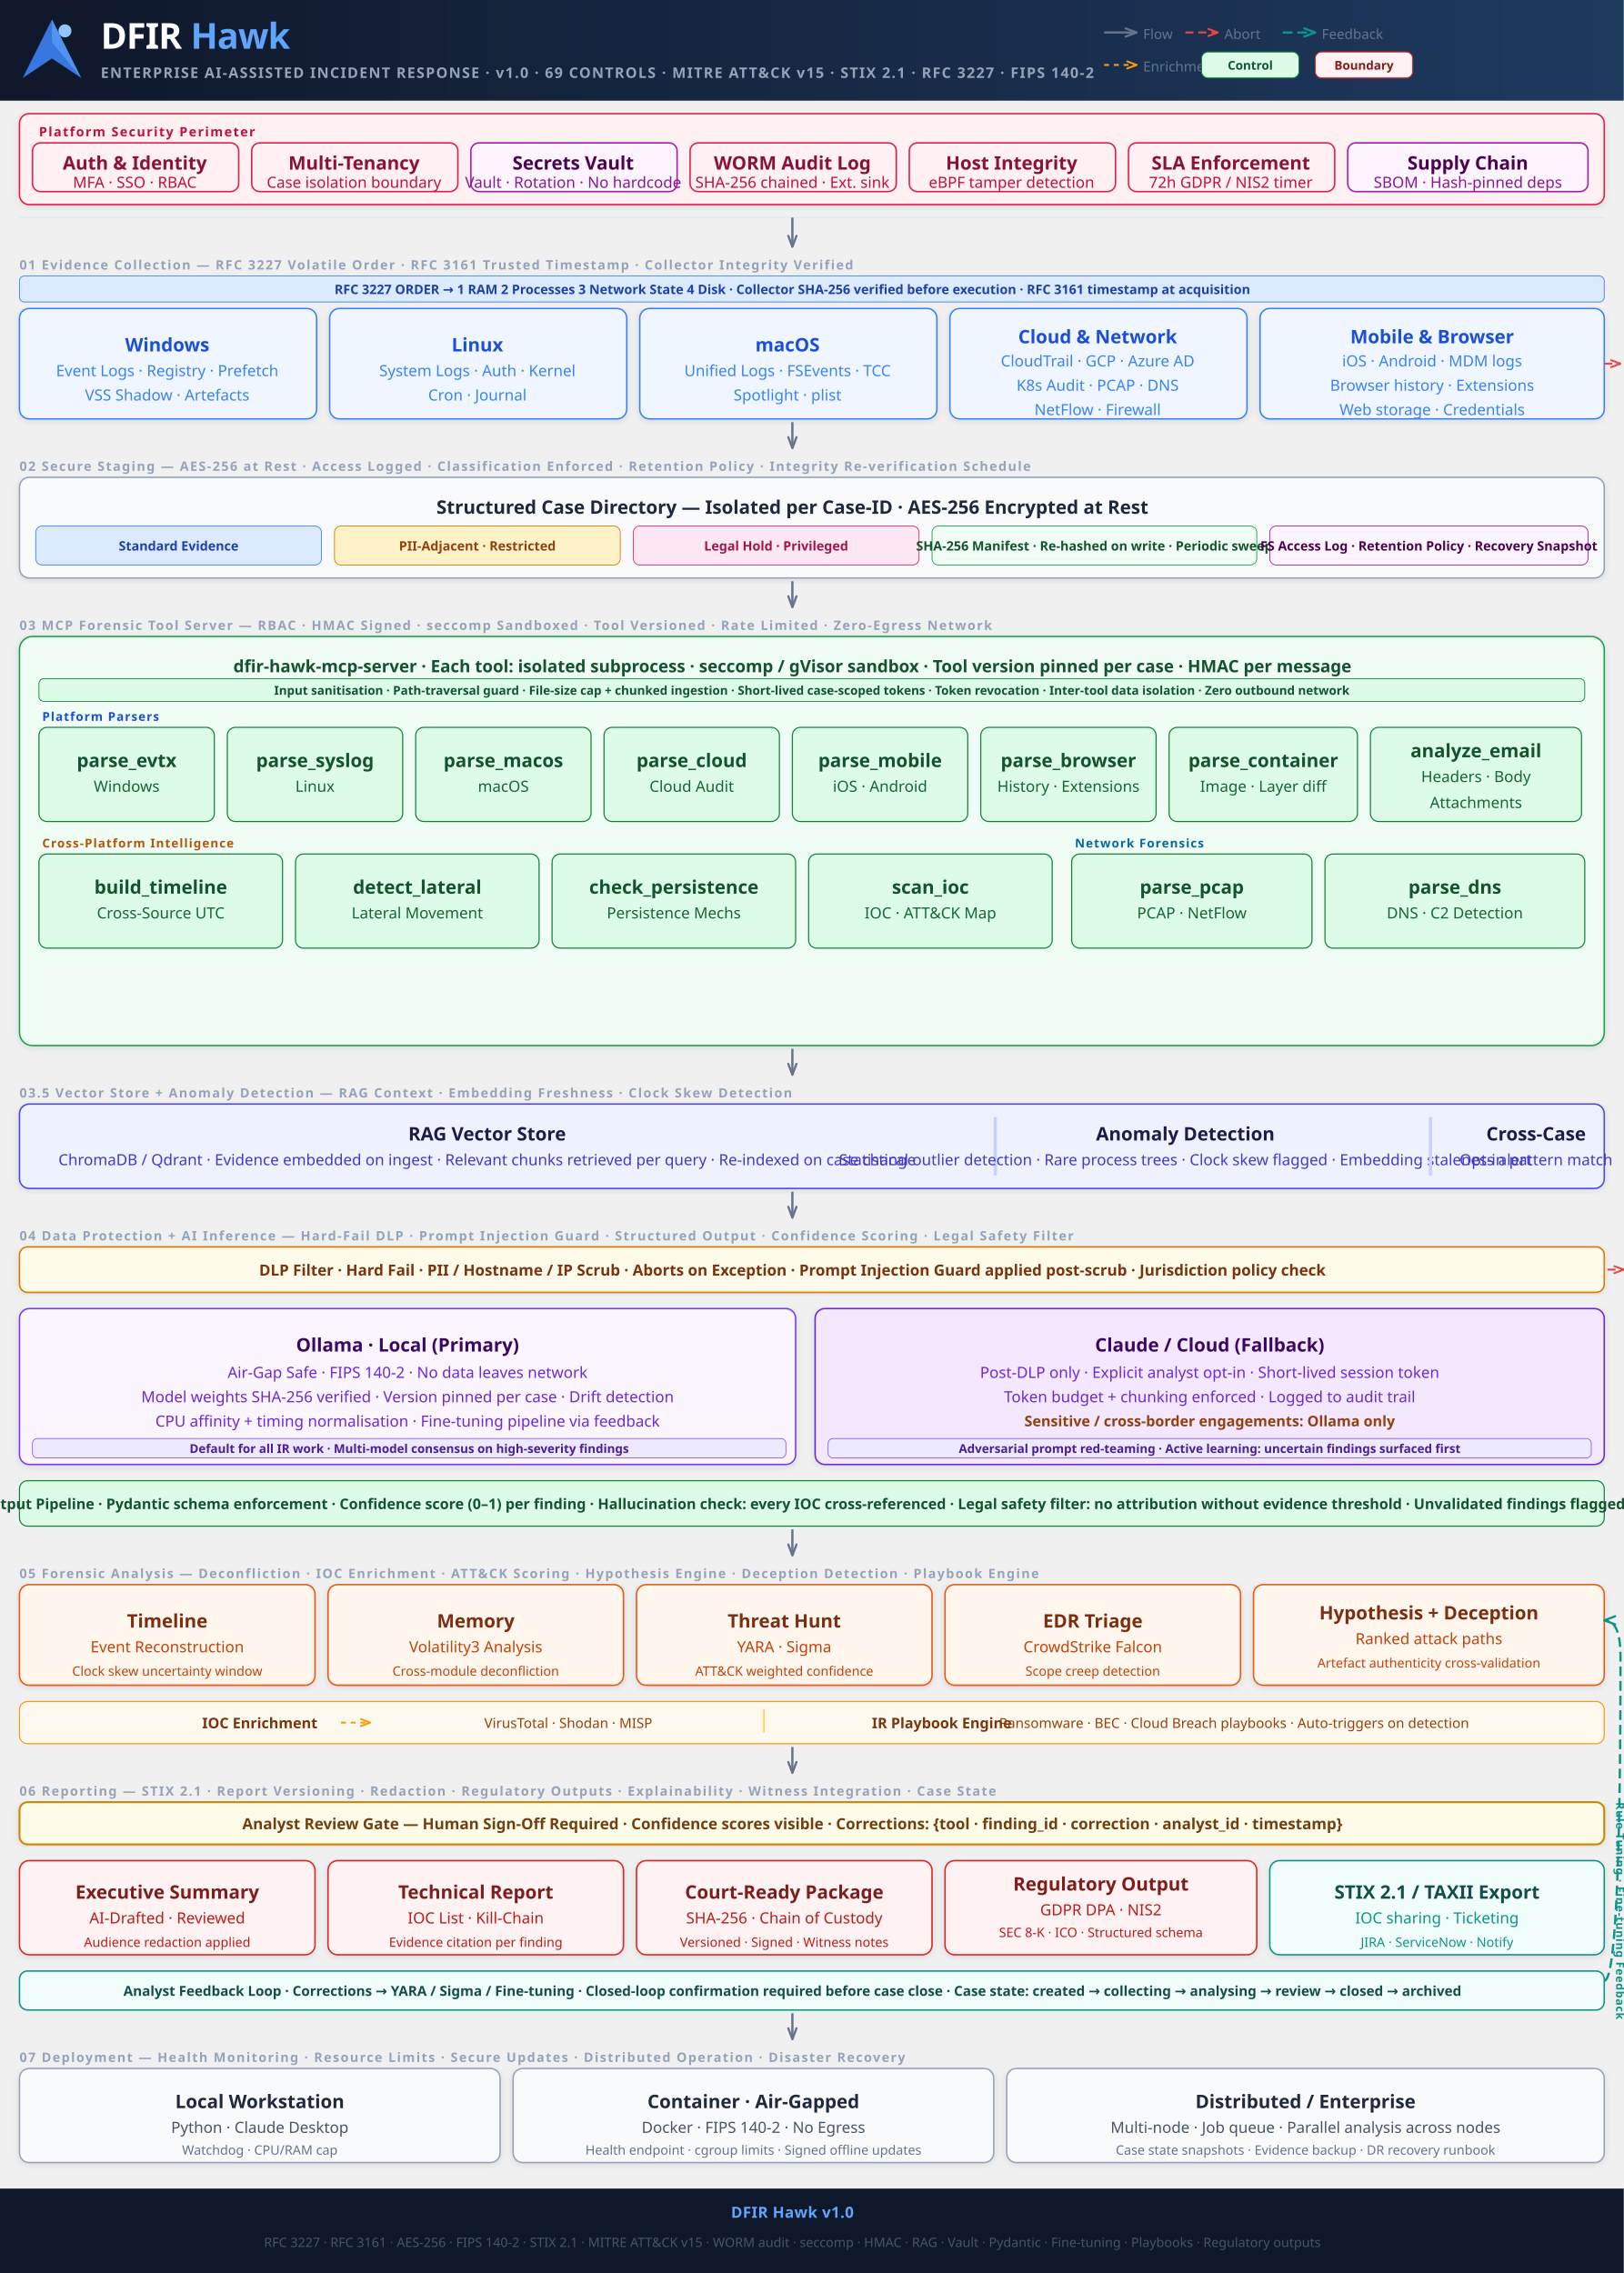
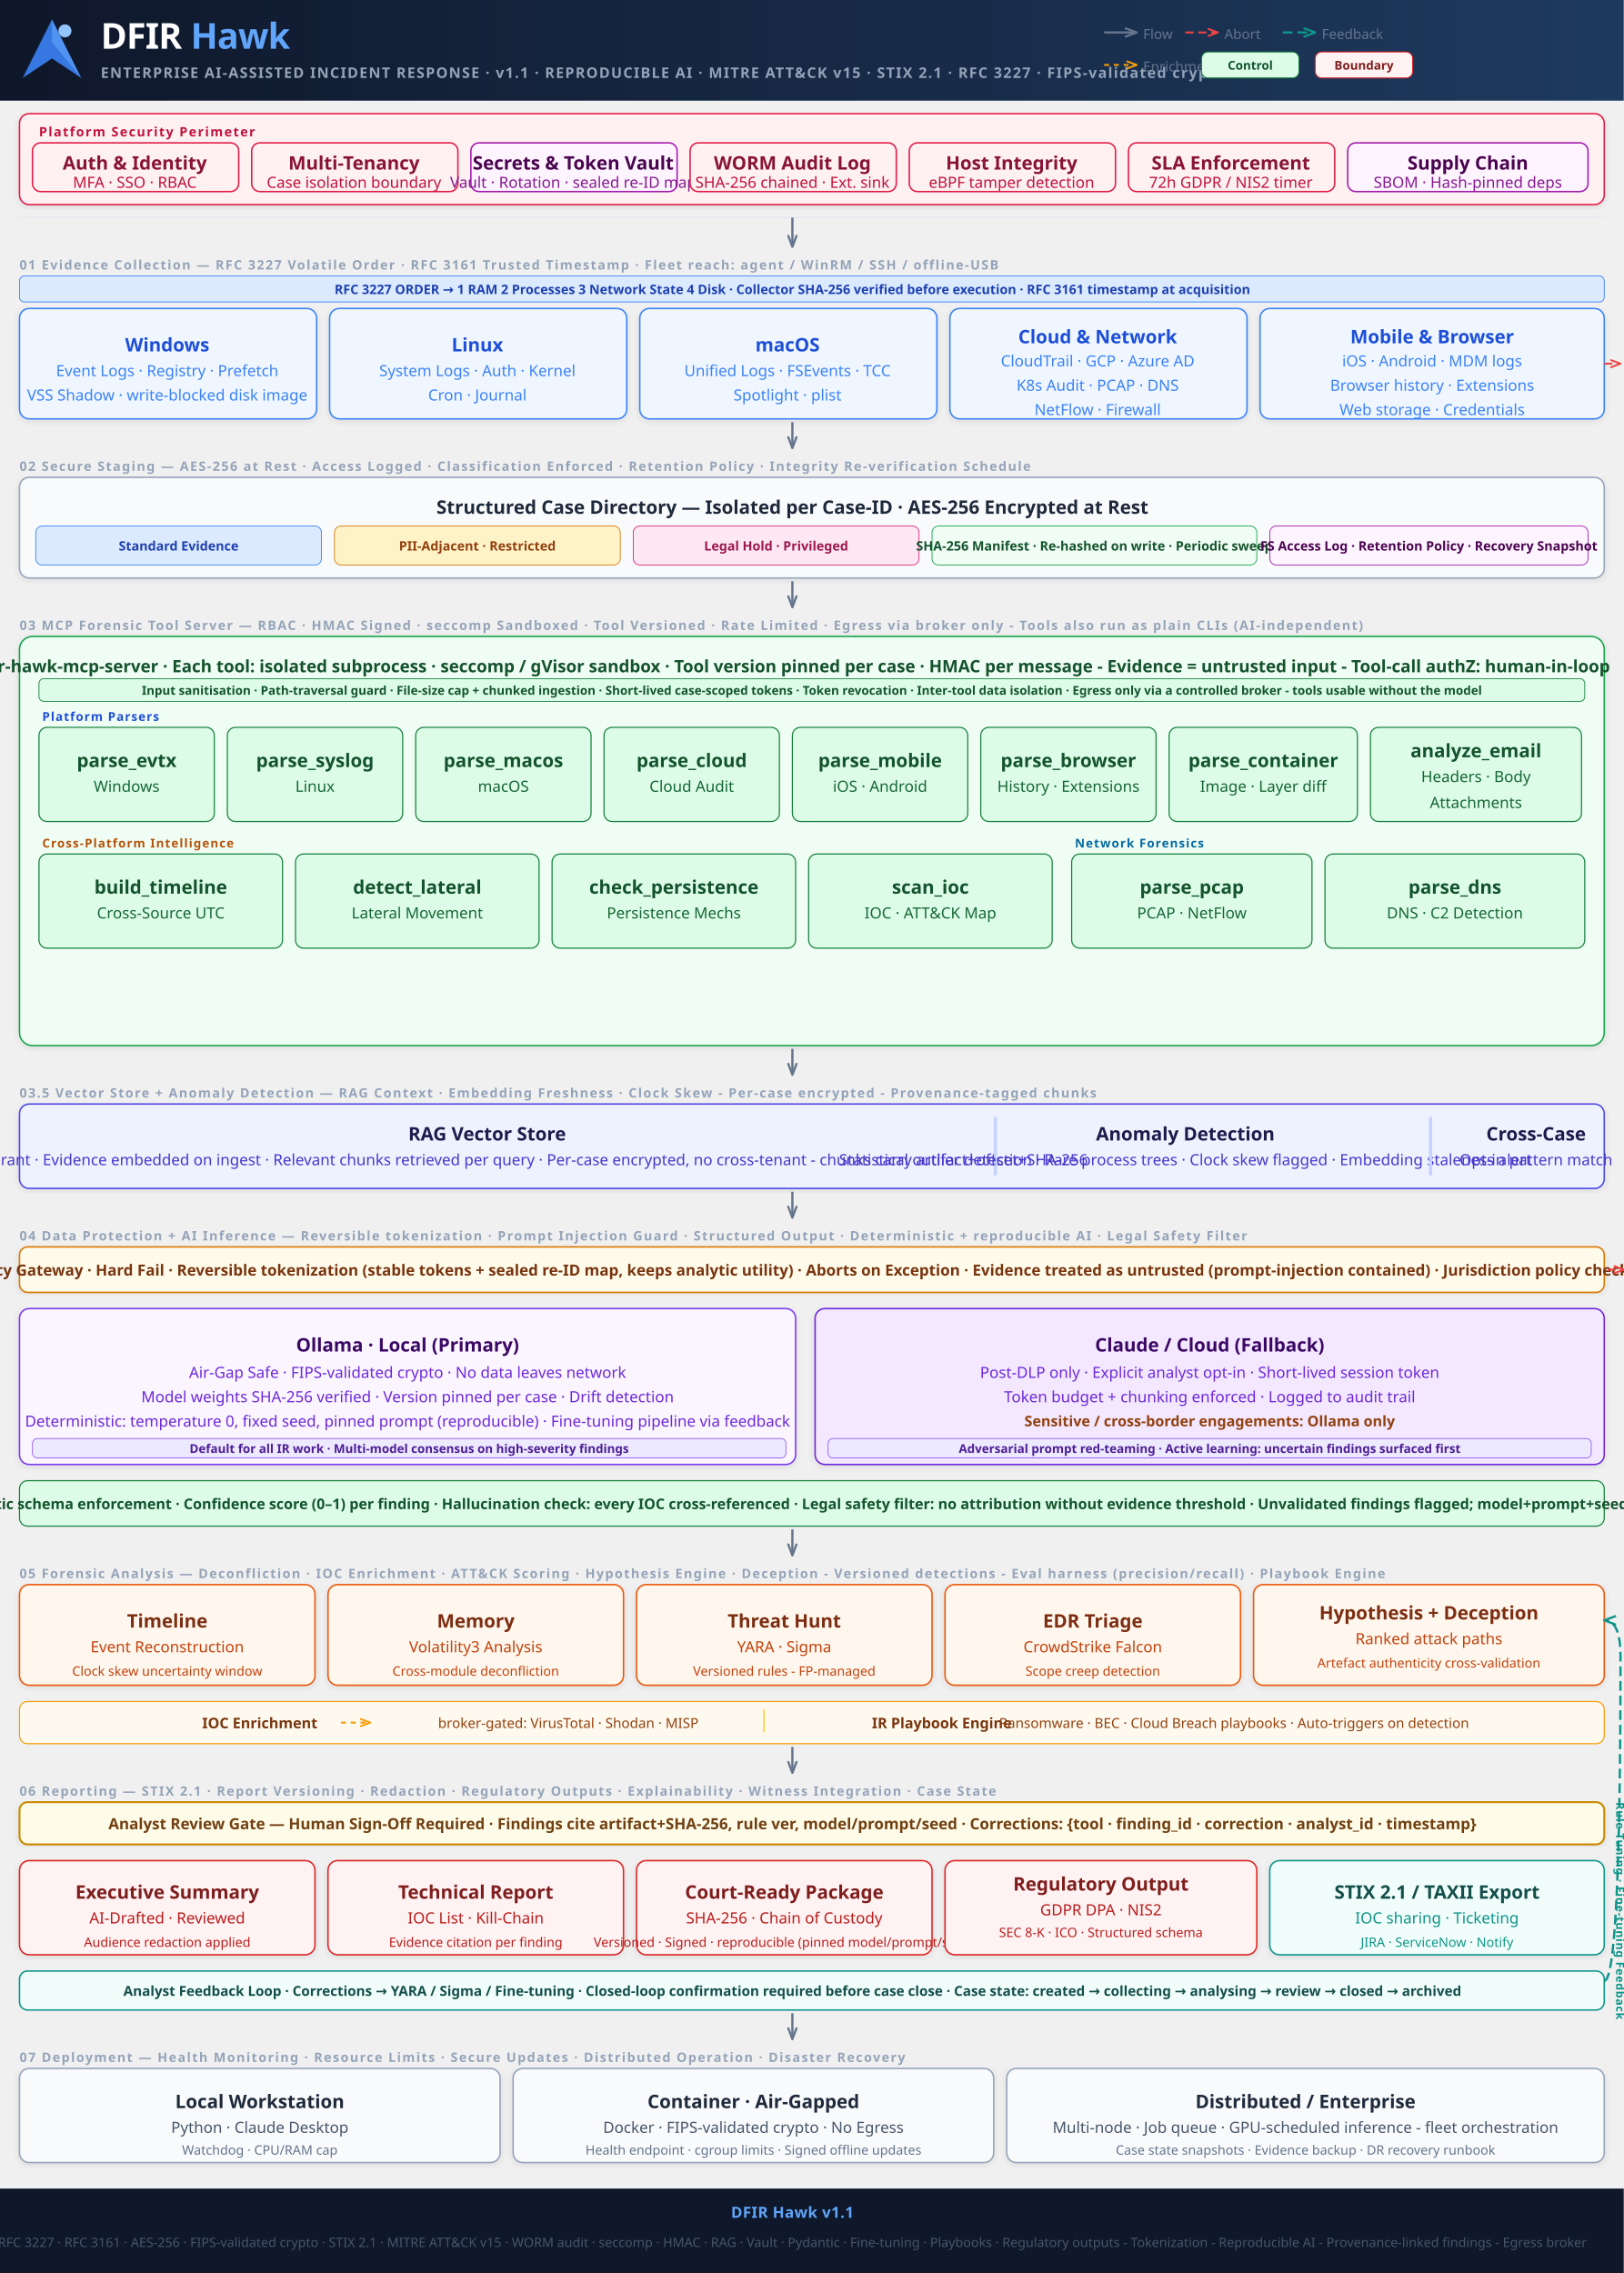
<svg xmlns="http://www.w3.org/2000/svg" width="100%" viewBox="0 0 1000 1400" role="img">
  <defs>
    <marker id="a" viewBox="0 0 10 10" refX="9" refY="5" markerWidth="6" markerHeight="6" orient="auto-start-reverse">
      <path d="M1 2L9 5L1 8" fill="none" stroke="#64748b" stroke-width="1.6" stroke-linecap="round" stroke-linejoin="round" />
    </marker>
    <marker id="ae" viewBox="0 0 10 10" refX="9" refY="5" markerWidth="6" markerHeight="6" orient="auto-start-reverse">
      <path d="M1 2L9 5L1 8" fill="none" stroke="#ef4444" stroke-width="1.6" stroke-linecap="round" stroke-linejoin="round" />
    </marker>
    <marker id="at" viewBox="0 0 10 10" refX="9" refY="5" markerWidth="6" markerHeight="6" orient="auto-start-reverse">
      <path d="M1 2L9 5L1 8" fill="none" stroke="#0d9488" stroke-width="1.6" stroke-linecap="round" stroke-linejoin="round" />
    </marker>
    <marker id="ao" viewBox="0 0 10 10" refX="9" refY="5" markerWidth="6" markerHeight="6" orient="auto-start-reverse">
      <path d="M1 2L9 5L1 8" fill="none" stroke="#f59e0b" stroke-width="1.6" stroke-linecap="round" stroke-linejoin="round" />
    </marker>
    <linearGradient id="hdr" x1="0" y1="0" x2="1" y2="0">
      <stop offset="0%" stop-color="#0f172a" />
      <stop offset="100%" stop-color="#1e3a5f" />
    </linearGradient>
    <filter id="shadow" x="-2%" y="-2%" width="104%" height="108%">
      <feDropShadow dx="0" dy="1" stdDeviation="2" flood-color="#00000018" />
    </filter>
    <style>
    svg { font-family: "Segoe UI", system-ui, sans-serif; }

    /* typography */
    .t-title  { font-size:22px; font-weight:800; fill:#ffffff; letter-spacing:-0.02em; }
    .t-sub    { font-size:9px;  font-weight:600; fill:#94a3b8; letter-spacing:0.08em; }
    .t-layer  { font-size:8px;  font-weight:700; fill:#94a3b8; letter-spacing:0.1em; text-transform:uppercase; }
    .t-boxh   { font-size:11.5px; font-weight:700; }
    .t-boxs   { font-size:9.5px; }
    .t-grp    { font-size:7.5px; font-weight:700; letter-spacing:0.08em; text-transform:uppercase; }
    .t-badge  { font-size:8px; font-weight:700; }
    .t-legd   { font-size:8.5px; fill:#64748b; }

    /* lines */
    .l-div  { stroke:#e2e8f0; stroke-width:0.7; }
    .l-flow { stroke:#64748b; stroke-width:1.4; fill:none; }
    .l-err  { stroke:#ef4444; stroke-width:1.2; fill:none; stroke-dasharray:5 3; }
    .l-feed { stroke:#0d9488; stroke-width:1.4; fill:none; stroke-dasharray:6 3; }
    .l-enrch{ stroke:#f59e0b; stroke-width:1.2; fill:none; stroke-dasharray:3 3; }

    /* layer bands */
    .band   { fill:#f8fafc; stroke:#e2e8f0; stroke-width:0.8; }

    /* box palettes */
    .b-blue  { fill:#eff6ff; stroke:#3b82f6; stroke-width:0.9; }   .h-blue  { fill:#1d4ed8; } .s-blue  { fill:#3b82f6; }
    .b-slate { fill:#f8fafc; stroke:#94a3b8; stroke-width:0.9; }   .h-slate { fill:#1e293b; } .s-slate { fill:#475569; }
    .b-green { fill:#f0fdf4; stroke:#16a34a; stroke-width:0.9; }   .h-green { fill:#14532d; } .s-green { fill:#166534; }
    .b-tool  { fill:#dcfce7; stroke:#15803d; stroke-width:0.7; }
    .b-indigo{ fill:#eef2ff; stroke:#4f46e5; stroke-width:0.9; }   .h-indigo{ fill:#1e1b4b; } .s-indigo{ fill:#4338ca; }
    .b-amber { fill:#fffbeb; stroke:#d97706; stroke-width:0.9; }   .h-amber { fill:#78350f; } .s-amber { fill:#92400e; }
    .b-violet{ fill:#faf5ff; stroke:#7c3aed; stroke-width:0.9; }   .h-violet{ fill:#3b0764; } .s-violet{ fill:#6d28d9; }
    .b-violet2{fill:#f3e8ff; stroke:#6d28d9; stroke-width:0.9; }
    .b-orange{ fill:#fff7ed; stroke:#ea580c; stroke-width:0.9; }   .h-orange{ fill:#7c2d12; } .s-orange{ fill:#c2410c; }
    .b-red   { fill:#fef2f2; stroke:#dc2626; stroke-width:0.9; }   .h-red   { fill:#7f1d1d; } .s-red   { fill:#b91c1c; }
    .b-teal  { fill:#f0fdfa; stroke:#0d9488; stroke-width:0.9; }   .h-teal  { fill:#134e4a; } .s-teal  { fill:#0d9488; }
    .b-rose  { fill:#fff1f2; stroke:#e11d48; stroke-width:0.9; }   .h-rose  { fill:#881337; } .s-rose  { fill:#be123c; }
    .b-purple{ fill:#fdf4ff; stroke:#a21caf; stroke-width:0.9; }   .h-purple{ fill:#4a044e; } .s-purple{ fill:#86198f; }
    .b-gate  { fill:#fefce8; stroke:#ca8a04; stroke-width:1.2; }   .h-gate  { fill:#713f12; font-weight:700; }
    .b-dark  { fill:#0f172a; stroke:#334155; stroke-width:0.9; }
  </style>
  </defs>
  <rect x="0" y="0" width="1000" height="62" fill="url(#hdr)" />
  <polygon points="32,12 50,48 32,36 14,48" fill="#3b82f6" opacity="0.9" />
  <polygon points="32,12 50,48 32,26" fill="#60a5fa" opacity="0.6" />
  <circle cx="40" cy="19" r="4" fill="#93c5fd" />
  <text x="62" y="30" class="t-title">DFIR <tspan fill="#60a5fa">Hawk</tspan>
  </text>
-   <text x="62" y="48" class="t-sub">ENTERPRISE AI-ASSISTED INCIDENT RESPONSE  ·  v1.0  ·  69 CONTROLS  ·  MITRE ATT&amp;CK v15  ·  STIX 2.1  ·  RFC 3227  ·  FIPS 140-2</text>
+   <text x="62" y="48" class="t-sub">ENTERPRISE AI-ASSISTED INCIDENT RESPONSE  ·  v1.1  ·  REPRODUCIBLE AI  ·  MITRE ATT&amp;CK v15  ·  STIX 2.1  ·  RFC 3227  ·  FIPS-validated crypto</text>
  <line x1="680" y1="20" x2="700" y2="20" stroke="#64748b" stroke-width="1.4" marker-end="url(#a)" />
  <text x="704" y="24" class="t-legd" fill="#94a3b8">Flow</text>
  <line x1="730" y1="20" x2="750" y2="20" stroke="#ef4444" stroke-width="1.2" stroke-dasharray="5 3" marker-end="url(#ae)" />
  <text x="754" y="24" class="t-legd" fill="#94a3b8">Abort</text>
  <line x1="790" y1="20" x2="810" y2="20" stroke="#0d9488" stroke-width="1.4" stroke-dasharray="6 3" marker-end="url(#at)" />
  <text x="814" y="24" class="t-legd" fill="#94a3b8">Feedback</text>
  <line x1="680" y1="40" x2="700" y2="40" stroke="#f59e0b" stroke-width="1.2" stroke-dasharray="3 3" marker-end="url(#ao)" />
  <text x="704" y="44" class="t-legd" fill="#94a3b8">Enrichment</text>
  <rect x="740" y="32" width="60" height="16" rx="4" fill="#dcfce7" stroke="#15803d" stroke-width="0.6" />
  <text x="770" y="40" text-anchor="middle" dominant-baseline="central" style="font-size:7.5px;font-weight:700;fill:#14532d;">Control</text>
  <rect x="810" y="32" width="60" height="16" rx="4" fill="#fef2f2" stroke="#dc2626" stroke-width="0.6" />
  <text x="840" y="40" text-anchor="middle" dominant-baseline="central" style="font-size:7.5px;font-weight:700;fill:#7f1d1d;">Boundary</text>
  <rect x="12" y="70" width="976" height="56" rx="6" class="b-rose" filter="url(#shadow)" />
  <text x="24" y="84" class="t-layer" style="fill:#be123c;">Platform Security Perimeter</text>
  <rect x="20" y="88" width="127" height="30" rx="5" class="b-rose" />
  <text x="83" y="100" text-anchor="middle" dominant-baseline="central" class="t-boxh h-rose">Auth &amp; Identity</text>
  <text x="83" y="112" text-anchor="middle" dominant-baseline="central" class="t-boxs s-rose">MFA · SSO · RBAC</text>
  <rect x="155" y="88" width="127" height="30" rx="5" class="b-rose" />
  <text x="218" y="100" text-anchor="middle" dominant-baseline="central" class="t-boxh h-rose">Multi-Tenancy</text>
  <text x="218" y="112" text-anchor="middle" dominant-baseline="central" class="t-boxs s-rose">Case isolation boundary</text>
  <rect x="290" y="88" width="127" height="30" rx="5" class="b-purple" />
-   <text x="353" y="100" text-anchor="middle" dominant-baseline="central" class="t-boxh h-purple">Secrets Vault</text>
-   <text x="353" y="112" text-anchor="middle" dominant-baseline="central" class="t-boxs s-purple">Vault · Rotation · No hardcode</text>
+   <text x="353" y="100" text-anchor="middle" dominant-baseline="central" class="t-boxh h-purple">Secrets &amp; Token Vault</text>
+   <text x="353" y="112" text-anchor="middle" dominant-baseline="central" class="t-boxs s-purple">Vault · Rotation · sealed re-ID map</text>
  <rect x="425" y="88" width="127" height="30" rx="5" class="b-rose" />
  <text x="488" y="100" text-anchor="middle" dominant-baseline="central" class="t-boxh h-rose">WORM Audit Log</text>
  <text x="488" y="112" text-anchor="middle" dominant-baseline="central" class="t-boxs s-rose">SHA-256 chained · Ext. sink</text>
  <rect x="560" y="88" width="127" height="30" rx="5" class="b-rose" />
  <text x="623" y="100" text-anchor="middle" dominant-baseline="central" class="t-boxh h-rose">Host Integrity</text>
  <text x="623" y="112" text-anchor="middle" dominant-baseline="central" class="t-boxs s-rose">eBPF tamper detection</text>
  <rect x="695" y="88" width="127" height="30" rx="5" class="b-rose" />
  <text x="758" y="100" text-anchor="middle" dominant-baseline="central" class="t-boxh h-rose">SLA Enforcement</text>
  <text x="758" y="112" text-anchor="middle" dominant-baseline="central" class="t-boxs s-rose">72h GDPR / NIS2 timer</text>
  <rect x="830" y="88" width="148" height="30" rx="5" class="b-purple" />
  <text x="904" y="100" text-anchor="middle" dominant-baseline="central" class="t-boxh h-purple">Supply Chain</text>
  <text x="904" y="112" text-anchor="middle" dominant-baseline="central" class="t-boxs s-purple">SBOM · Hash-pinned deps</text>
  <line x1="12" y1="134" x2="988" y2="134" class="l-div" />
  <line x1="488" y1="134" x2="488" y2="152" class="l-flow" marker-end="url(#a)" />
-   <text x="12" y="166" class="t-layer">01  Evidence Collection  —  RFC 3227 Volatile Order  ·  RFC 3161 Trusted Timestamp  ·  Collector Integrity Verified</text>
+   <text x="12" y="166" class="t-layer">01  Evidence Collection  —  RFC 3227 Volatile Order  ·  RFC 3161 Trusted Timestamp  ·  Fleet reach: agent / WinRM / SSH / offline-USB</text>
  <rect x="12" y="170" width="976" height="16" rx="3" fill="#dbeafe" stroke="#3b82f6" stroke-width="0.5" />
  <text x="488" y="178" text-anchor="middle" dominant-baseline="central" style="font-size:8px;font-weight:700;fill:#1e40af;">RFC 3227 ORDER →  1 RAM  2  Processes  3  Network State  4  Disk  ·  Collector SHA-256 verified before execution  ·  RFC 3161 timestamp at acquisition</text>
  <rect x="12" y="190" width="183" height="68" rx="6" class="b-blue" filter="url(#shadow)" />
  <text x="103" y="212" text-anchor="middle" dominant-baseline="central" class="t-boxh h-blue">Windows</text>
  <text x="103" y="228" text-anchor="middle" dominant-baseline="central" class="t-boxs s-blue">Event Logs · Registry · Prefetch</text>
-   <text x="103" y="243" text-anchor="middle" dominant-baseline="central" class="t-boxs s-blue">VSS Shadow · Artefacts</text>
+   <text x="103" y="243" text-anchor="middle" dominant-baseline="central" class="t-boxs s-blue">VSS Shadow · write-blocked disk image</text>
  <rect x="203" y="190" width="183" height="68" rx="6" class="b-blue" filter="url(#shadow)" />
  <text x="294" y="212" text-anchor="middle" dominant-baseline="central" class="t-boxh h-blue">Linux</text>
  <text x="294" y="228" text-anchor="middle" dominant-baseline="central" class="t-boxs s-blue">System Logs · Auth · Kernel</text>
  <text x="294" y="243" text-anchor="middle" dominant-baseline="central" class="t-boxs s-blue">Cron · Journal</text>
  <rect x="394" y="190" width="183" height="68" rx="6" class="b-blue" filter="url(#shadow)" />
  <text x="485" y="212" text-anchor="middle" dominant-baseline="central" class="t-boxh h-blue">macOS</text>
  <text x="485" y="228" text-anchor="middle" dominant-baseline="central" class="t-boxs s-blue">Unified Logs · FSEvents · TCC</text>
  <text x="485" y="243" text-anchor="middle" dominant-baseline="central" class="t-boxs s-blue">Spotlight · plist</text>
  <rect x="585" y="190" width="183" height="68" rx="6" class="b-blue" filter="url(#shadow)" />
  <text x="676" y="207" text-anchor="middle" dominant-baseline="central" class="t-boxh h-blue">Cloud &amp; Network</text>
  <text x="676" y="222" text-anchor="middle" dominant-baseline="central" class="t-boxs s-blue">CloudTrail · GCP · Azure AD</text>
  <text x="676" y="237" text-anchor="middle" dominant-baseline="central" class="t-boxs s-blue">K8s Audit · PCAP · DNS</text>
  <text x="676" y="252" text-anchor="middle" dominant-baseline="central" class="t-boxs s-blue">NetFlow · Firewall</text>
  <rect x="776" y="190" width="212" height="68" rx="6" class="b-blue" filter="url(#shadow)" />
  <text x="882" y="207" text-anchor="middle" dominant-baseline="central" class="t-boxh h-blue">Mobile &amp; Browser</text>
  <text x="882" y="222" text-anchor="middle" dominant-baseline="central" class="t-boxs s-blue">iOS · Android · MDM logs</text>
  <text x="882" y="237" text-anchor="middle" dominant-baseline="central" class="t-boxs s-blue">Browser history · Extensions</text>
  <text x="882" y="252" text-anchor="middle" dominant-baseline="central" class="t-boxs s-blue">Web storage · Credentials</text>
  <line x1="988" y1="224" x2="998" y2="224" class="l-err" marker-end="url(#ae)" />
  <line x1="488" y1="260" x2="488" y2="276" class="l-flow" marker-end="url(#a)" />
  <text x="12" y="290" class="t-layer">02  Secure Staging  —  AES-256 at Rest  ·  Access Logged  ·  Classification Enforced  ·  Retention Policy  ·  Integrity Re-verification Schedule</text>
  <rect x="12" y="294" width="976" height="62" rx="6" class="b-slate" filter="url(#shadow)" />
  <text x="488" y="312" text-anchor="middle" dominant-baseline="central" class="t-boxh h-slate">Structured Case Directory  —  Isolated per Case-ID  ·  AES-256 Encrypted at Rest</text>
  <rect x="22" y="324" width="176" height="24" rx="4" fill="#dbeafe" stroke="#3b82f6" stroke-width="0.5" />
  <text x="110" y="336" text-anchor="middle" dominant-baseline="central" style="font-size:8px;font-weight:600;fill:#1e40af;">Standard Evidence</text>
  <rect x="206" y="324" width="176" height="24" rx="4" fill="#fef3c7" stroke="#d97706" stroke-width="0.5" />
  <text x="294" y="336" text-anchor="middle" dominant-baseline="central" style="font-size:8px;font-weight:600;fill:#92400e;">PII-Adjacent · Restricted</text>
  <rect x="390" y="324" width="176" height="24" rx="4" fill="#fce7f3" stroke="#db2777" stroke-width="0.5" />
  <text x="478" y="336" text-anchor="middle" dominant-baseline="central" style="font-size:8px;font-weight:600;fill:#9d174d;">Legal Hold · Privileged</text>
  <rect x="574" y="324" width="200" height="24" rx="4" fill="#f0fdf4" stroke="#16a34a" stroke-width="0.5" />
  <text x="674" y="336" text-anchor="middle" dominant-baseline="central" style="font-size:8px;font-weight:600;fill:#14532d;">SHA-256 Manifest · Re-hashed on write · Periodic sweep</text>
  <rect x="782" y="324" width="196" height="24" rx="4" fill="#fdf4ff" stroke="#a21caf" stroke-width="0.5" />
  <text x="880" y="336" text-anchor="middle" dominant-baseline="central" style="font-size:8px;font-weight:600;fill:#4a044e;">FS Access Log · Retention Policy · Recovery Snapshot</text>
  <line x1="488" y1="358" x2="488" y2="374" class="l-flow" marker-end="url(#a)" />
-   <text x="12" y="388" class="t-layer">03  MCP Forensic Tool Server  —  RBAC · HMAC Signed · seccomp Sandboxed · Tool Versioned · Rate Limited · Zero-Egress Network</text>
+   <text x="12" y="388" class="t-layer">03  MCP Forensic Tool Server  —  RBAC · HMAC Signed · seccomp Sandboxed · Tool Versioned · Rate Limited · Egress via broker only  -  Tools also run as plain CLIs (AI-independent)</text>
  <rect x="12" y="392" width="976" height="252" rx="8" class="b-green" filter="url(#shadow)" />
-   <text x="488" y="410" text-anchor="middle" dominant-baseline="central" style="font-size:10.5px;font-weight:800;fill:#14532d;">dfir-hawk-mcp-server  ·  Each tool: isolated subprocess  ·  seccomp / gVisor sandbox  ·  Tool version pinned per case  ·  HMAC per message</text>
+   <text x="488" y="410" text-anchor="middle" dominant-baseline="central" style="font-size:10.5px;font-weight:800;fill:#14532d;">dfir-hawk-mcp-server  ·  Each tool: isolated subprocess  ·  seccomp / gVisor sandbox  ·  Tool version pinned per case  ·  HMAC per message  -  Evidence = untrusted input  -  Tool-call authZ: human-in-loop</text>
  <rect x="24" y="418" width="952" height="14" rx="3" fill="#dcfce7" stroke="#15803d" stroke-width="0.5" />
-   <text x="500" y="425" text-anchor="middle" dominant-baseline="central" style="font-size:7.5px;font-weight:700;fill:#14532d;">Input sanitisation · Path-traversal guard · File-size cap + chunked ingestion · Short-lived case-scoped tokens · Token revocation · Inter-tool data isolation · Zero outbound network</text>
+   <text x="500" y="425" text-anchor="middle" dominant-baseline="central" style="font-size:7.5px;font-weight:700;fill:#14532d;">Input sanitisation · Path-traversal guard · File-size cap + chunked ingestion · Short-lived case-scoped tokens · Token revocation · Inter-tool data isolation · Egress only via a controlled broker  -  tools usable without the model</text>
  <text x="26" y="444" class="t-grp h-blue">Platform Parsers</text>
  <rect x="24" y="448" width="108" height="58" rx="5" class="b-tool" />
  <text x="78" y="468" text-anchor="middle" dominant-baseline="central" class="t-boxh h-green">parse_evtx</text>
  <text x="78" y="484" text-anchor="middle" dominant-baseline="central" class="t-boxs s-green">Windows</text>
  <rect x="140" y="448" width="108" height="58" rx="5" class="b-tool" />
  <text x="194" y="468" text-anchor="middle" dominant-baseline="central" class="t-boxh h-green">parse_syslog</text>
  <text x="194" y="484" text-anchor="middle" dominant-baseline="central" class="t-boxs s-green">Linux</text>
  <rect x="256" y="448" width="108" height="58" rx="5" class="b-tool" />
  <text x="310" y="468" text-anchor="middle" dominant-baseline="central" class="t-boxh h-green">parse_macos</text>
  <text x="310" y="484" text-anchor="middle" dominant-baseline="central" class="t-boxs s-green">macOS</text>
  <rect x="372" y="448" width="108" height="58" rx="5" class="b-tool" />
  <text x="426" y="468" text-anchor="middle" dominant-baseline="central" class="t-boxh h-green">parse_cloud</text>
  <text x="426" y="484" text-anchor="middle" dominant-baseline="central" class="t-boxs s-green">Cloud Audit</text>
  <rect x="488" y="448" width="108" height="58" rx="5" class="b-tool" />
  <text x="542" y="468" text-anchor="middle" dominant-baseline="central" class="t-boxh h-green">parse_mobile</text>
  <text x="542" y="484" text-anchor="middle" dominant-baseline="central" class="t-boxs s-green">iOS · Android</text>
  <rect x="604" y="448" width="108" height="58" rx="5" class="b-tool" />
  <text x="658" y="468" text-anchor="middle" dominant-baseline="central" class="t-boxh h-green">parse_browser</text>
  <text x="658" y="484" text-anchor="middle" dominant-baseline="central" class="t-boxs s-green">History · Extensions</text>
  <rect x="720" y="448" width="116" height="58" rx="5" class="b-tool" />
  <text x="778" y="468" text-anchor="middle" dominant-baseline="central" class="t-boxh h-green">parse_container</text>
  <text x="778" y="484" text-anchor="middle" dominant-baseline="central" class="t-boxs s-green">Image · Layer diff</text>
  <rect x="844" y="448" width="130" height="58" rx="5" class="b-tool" />
  <text x="909" y="462" text-anchor="middle" dominant-baseline="central" class="t-boxh h-green">analyze_email</text>
  <text x="909" y="478" text-anchor="middle" dominant-baseline="central" class="t-boxs s-green">Headers · Body</text>
  <text x="909" y="494" text-anchor="middle" dominant-baseline="central" class="t-boxs s-green">Attachments</text>
  <text x="26" y="522" class="t-grp" style="fill:#b45309;">Cross-Platform Intelligence</text>
  <rect x="24" y="526" width="150" height="58" rx="5" class="b-tool" />
  <text x="99" y="546" text-anchor="middle" dominant-baseline="central" class="t-boxh h-green">build_timeline</text>
  <text x="99" y="562" text-anchor="middle" dominant-baseline="central" class="t-boxs s-green">Cross-Source UTC</text>
  <rect x="182" y="526" width="150" height="58" rx="5" class="b-tool" />
  <text x="257" y="546" text-anchor="middle" dominant-baseline="central" class="t-boxh h-green">detect_lateral</text>
  <text x="257" y="562" text-anchor="middle" dominant-baseline="central" class="t-boxs s-green">Lateral Movement</text>
  <rect x="340" y="526" width="150" height="58" rx="5" class="b-tool" />
  <text x="415" y="546" text-anchor="middle" dominant-baseline="central" class="t-boxh h-green">check_persistence</text>
  <text x="415" y="562" text-anchor="middle" dominant-baseline="central" class="t-boxs s-green">Persistence Mechs</text>
  <rect x="498" y="526" width="150" height="58" rx="5" class="b-tool" />
  <text x="573" y="546" text-anchor="middle" dominant-baseline="central" class="t-boxh h-green">scan_ioc</text>
  <text x="573" y="562" text-anchor="middle" dominant-baseline="central" class="t-boxs s-green">IOC · ATT&amp;CK Map</text>
  <text x="662" y="522" class="t-grp" style="fill:#0369a1;">Network Forensics</text>
  <rect x="660" y="526" width="148" height="58" rx="5" class="b-tool" />
  <text x="734" y="546" text-anchor="middle" dominant-baseline="central" class="t-boxh h-green">parse_pcap</text>
  <text x="734" y="562" text-anchor="middle" dominant-baseline="central" class="t-boxs s-green">PCAP · NetFlow</text>
  <rect x="816" y="526" width="160" height="58" rx="5" class="b-tool" />
  <text x="896" y="546" text-anchor="middle" dominant-baseline="central" class="t-boxh h-green">parse_dns</text>
  <text x="896" y="562" text-anchor="middle" dominant-baseline="central" class="t-boxs s-green">DNS · C2 Detection</text>
  <line x1="488" y1="646" x2="488" y2="662" class="l-flow" marker-end="url(#a)" />
-   <text x="12" y="676" class="t-layer">03.5  Vector Store + Anomaly Detection  —  RAG Context  ·  Embedding Freshness  ·  Clock Skew Detection</text>
+   <text x="12" y="676" class="t-layer">03.5  Vector Store + Anomaly Detection  —  RAG Context  ·  Embedding Freshness  ·  Clock Skew  -  Per-case encrypted  -  Provenance-tagged chunks</text>
  <rect x="12" y="680" width="976" height="52" rx="6" class="b-indigo" filter="url(#shadow)" />
  <text x="300" y="698" text-anchor="middle" dominant-baseline="central" class="t-boxh h-indigo">RAG Vector Store</text>
-   <text x="300" y="714" text-anchor="middle" dominant-baseline="central" class="t-boxs s-indigo">ChromaDB / Qdrant  ·  Evidence embedded on ingest  ·  Relevant chunks retrieved per query  ·  Re-indexed on case change</text>
+   <text x="300" y="714" text-anchor="middle" dominant-baseline="central" class="t-boxs s-indigo">ChromaDB / Qdrant  ·  Evidence embedded on ingest  ·  Relevant chunks retrieved per query  ·  Per-case encrypted, no cross-tenant  -  chunks carry artifact+offset+SHA-256</text>
  <rect x="612" y="688" width="2" height="36" fill="#c7d2fe" />
  <text x="730" y="698" text-anchor="middle" dominant-baseline="central" class="t-boxh h-indigo">Anomaly Detection</text>
  <text x="730" y="714" text-anchor="middle" dominant-baseline="central" class="t-boxs s-indigo">Statistical outlier detection  ·  Rare process trees  ·  Clock skew flagged  ·  Embedding staleness alert</text>
  <rect x="880" y="688" width="2" height="36" fill="#c7d2fe" />
  <text x="946" y="698" text-anchor="middle" dominant-baseline="central" class="t-boxh h-indigo">Cross-Case</text>
  <text x="946" y="714" text-anchor="middle" dominant-baseline="central" class="t-boxs s-indigo">Opt-in pattern match</text>
  <line x1="488" y1="734" x2="488" y2="750" class="l-flow" marker-end="url(#a)" />
-   <text x="12" y="764" class="t-layer">04  Data Protection + AI Inference  —  Hard-Fail DLP  ·  Prompt Injection Guard  ·  Structured Output  ·  Confidence Scoring  ·  Legal Safety Filter</text>
+   <text x="12" y="764" class="t-layer">04  Data Protection + AI Inference  —  Reversible tokenization  ·  Prompt Injection Guard  ·  Structured Output  ·  Deterministic + reproducible AI  ·  Legal Safety Filter</text>
  <rect x="12" y="768" width="976" height="28" rx="5" class="b-amber" filter="url(#shadow)" />
-   <text x="488" y="782" text-anchor="middle" dominant-baseline="central" style="font-size:9.5px;font-weight:700;fill:#78350f;">DLP Filter  ·  Hard Fail  ·  PII / Hostname / IP Scrub  ·  Aborts on Exception  ·  Prompt Injection Guard applied post-scrub  ·  Jurisdiction policy check</text>
+   <text x="488" y="782" text-anchor="middle" dominant-baseline="central" style="font-size:9.5px;font-weight:700;fill:#78350f;">Privacy Gateway  ·  Hard Fail  ·  Reversible tokenization (stable tokens + sealed re-ID map, keeps analytic utility)  ·  Aborts on Exception  ·  Evidence treated as untrusted (prompt-injection contained)  ·  Jurisdiction policy check</text>
  <line x1="990" y1="782" x2="1000" y2="782" class="l-err" marker-end="url(#ae)" />
  <rect x="12" y="806" width="478" height="96" rx="6" class="b-violet" filter="url(#shadow)" />
  <text x="251" y="828" text-anchor="middle" dominant-baseline="central" class="t-boxh h-violet">Ollama  ·  Local  (Primary)</text>
-   <text x="251" y="845" text-anchor="middle" dominant-baseline="central" class="t-boxs s-violet">Air-Gap Safe  ·  FIPS 140-2  ·  No data leaves network</text>
+   <text x="251" y="845" text-anchor="middle" dominant-baseline="central" class="t-boxs s-violet">Air-Gap Safe  ·  FIPS-validated crypto  ·  No data leaves network</text>
  <text x="251" y="860" text-anchor="middle" dominant-baseline="central" class="t-boxs s-violet">Model weights SHA-256 verified  ·  Version pinned per case  ·  Drift detection</text>
-   <text x="251" y="875" text-anchor="middle" dominant-baseline="central" class="t-boxs s-violet">CPU affinity + timing normalisation  ·  Fine-tuning pipeline via feedback</text>
+   <text x="251" y="875" text-anchor="middle" dominant-baseline="central" class="t-boxs s-violet">Deterministic: temperature 0, fixed seed, pinned prompt (reproducible)  ·  Fine-tuning pipeline via feedback</text>
  <rect x="20" y="886" width="464" height="12" rx="3" fill="#ede9fe" stroke="#7c3aed" stroke-width="0.4" />
  <text x="252" y="892" text-anchor="middle" dominant-baseline="central" style="font-size:7.5px;font-weight:700;fill:#4c1d95;">Default for all IR work  ·  Multi-model consensus on high-severity findings</text>
  <rect x="502" y="806" width="486" height="96" rx="6" class="b-violet2" filter="url(#shadow)" />
  <text x="745" y="828" text-anchor="middle" dominant-baseline="central" class="t-boxh h-violet">Claude / Cloud  (Fallback)</text>
  <text x="745" y="845" text-anchor="middle" dominant-baseline="central" class="t-boxs s-violet">Post-DLP only  ·  Explicit analyst opt-in  ·  Short-lived session token</text>
  <text x="745" y="860" text-anchor="middle" dominant-baseline="central" class="t-boxs s-violet">Token budget + chunking enforced  ·  Logged to audit trail</text>
  <text x="745" y="875" text-anchor="middle" dominant-baseline="central" style="font-size:9px;font-weight:600;fill:#92400e;">Sensitive / cross-border engagements: Ollama only</text>
  <rect x="510" y="886" width="470" height="12" rx="3" fill="#ede9fe" stroke="#7c3aed" stroke-width="0.4" />
  <text x="745" y="892" text-anchor="middle" dominant-baseline="central" style="font-size:7.5px;font-weight:700;fill:#4c1d95;">Adversarial prompt red-teaming  ·  Active learning: uncertain findings surfaced first</text>
  <rect x="12" y="912" width="976" height="28" rx="5" fill="#dcfce7" stroke="#15803d" stroke-width="0.7" />
-   <text x="488" y="926" text-anchor="middle" dominant-baseline="central" style="font-size:9px;font-weight:700;fill:#14532d;">AI Output Pipeline  ·  Pydantic schema enforcement  ·  Confidence score (0–1) per finding  ·  Hallucination check: every IOC cross-referenced  ·  Legal safety filter: no attribution without evidence threshold  ·  Unvalidated findings flagged</text>
+   <text x="488" y="926" text-anchor="middle" dominant-baseline="central" style="font-size:9px;font-weight:700;fill:#14532d;">AI Output Pipeline  ·  Pydantic schema enforcement  ·  Confidence score (0–1) per finding  ·  Hallucination check: every IOC cross-referenced  ·  Legal safety filter: no attribution without evidence threshold  ·  Unvalidated findings flagged; model+prompt+seed recorded per finding</text>
  <line x1="488" y1="942" x2="488" y2="958" class="l-flow" marker-end="url(#a)" />
-   <text x="12" y="972" class="t-layer">05  Forensic Analysis  —  Deconfliction  ·  IOC Enrichment  ·  ATT&amp;CK Scoring  ·  Hypothesis Engine  ·  Deception Detection  ·  Playbook Engine</text>
+   <text x="12" y="972" class="t-layer">05  Forensic Analysis  —  Deconfliction  ·  IOC Enrichment  ·  ATT&amp;CK Scoring  ·  Hypothesis Engine  ·  Deception  -  Versioned detections  -  Eval harness (precision/recall)  ·  Playbook Engine</text>
  <rect x="12" y="976" width="182" height="62" rx="6" class="b-orange" filter="url(#shadow)" />
  <text x="103" y="998" text-anchor="middle" dominant-baseline="central" class="t-boxh h-orange">Timeline</text>
  <text x="103" y="1014" text-anchor="middle" dominant-baseline="central" class="t-boxs s-orange">Event Reconstruction</text>
  <text x="103" y="1029" text-anchor="middle" dominant-baseline="central" style="font-size:8px;fill:#c2410c;">Clock skew uncertainty window</text>
  <rect x="202" y="976" width="182" height="62" rx="6" class="b-orange" filter="url(#shadow)" />
  <text x="293" y="998" text-anchor="middle" dominant-baseline="central" class="t-boxh h-orange">Memory</text>
  <text x="293" y="1014" text-anchor="middle" dominant-baseline="central" class="t-boxs s-orange">Volatility3 Analysis</text>
  <text x="293" y="1029" text-anchor="middle" dominant-baseline="central" style="font-size:8px;fill:#c2410c;">Cross-module deconfliction</text>
  <rect x="392" y="976" width="182" height="62" rx="6" class="b-orange" filter="url(#shadow)" />
  <text x="483" y="998" text-anchor="middle" dominant-baseline="central" class="t-boxh h-orange">Threat Hunt</text>
  <text x="483" y="1014" text-anchor="middle" dominant-baseline="central" class="t-boxs s-orange">YARA · Sigma</text>
-   <text x="483" y="1029" text-anchor="middle" dominant-baseline="central" style="font-size:8px;fill:#c2410c;">ATT&amp;CK weighted confidence</text>
+   <text x="483" y="1029" text-anchor="middle" dominant-baseline="central" style="font-size:8px;fill:#c2410c;">Versioned rules  -  FP-managed</text>
  <rect x="582" y="976" width="182" height="62" rx="6" class="b-orange" filter="url(#shadow)" />
  <text x="673" y="998" text-anchor="middle" dominant-baseline="central" class="t-boxh h-orange">EDR Triage</text>
  <text x="673" y="1014" text-anchor="middle" dominant-baseline="central" class="t-boxs s-orange">CrowdStrike Falcon</text>
  <text x="673" y="1029" text-anchor="middle" dominant-baseline="central" style="font-size:8px;fill:#c2410c;">Scope creep detection</text>
  <rect x="772" y="976" width="216" height="62" rx="6" class="b-orange" filter="url(#shadow)" />
  <text x="880" y="993" text-anchor="middle" dominant-baseline="central" class="t-boxh h-orange">Hypothesis + Deception</text>
  <text x="880" y="1009" text-anchor="middle" dominant-baseline="central" class="t-boxs s-orange">Ranked attack paths</text>
  <text x="880" y="1024" text-anchor="middle" dominant-baseline="central" style="font-size:8px;fill:#c2410c;">Artefact authenticity cross-validation</text>
  <rect x="12" y="1048" width="976" height="26" rx="5" fill="#fef9ee" stroke="#f59e0b" stroke-width="0.7" />
  <text x="160" y="1061" text-anchor="middle" dominant-baseline="central" style="font-size:9px;font-weight:700;fill:#78350f;">IOC Enrichment</text>
  <line x1="210" y1="1061" x2="228" y2="1061" stroke="#f59e0b" stroke-width="1.2" stroke-dasharray="3 3" marker-end="url(#ao)" />
-   <text x="350" y="1061" text-anchor="middle" dominant-baseline="central" style="font-size:8.5px;fill:#92400e;">VirusTotal  ·  Shodan  ·  MISP</text>
+   <text x="350" y="1061" text-anchor="middle" dominant-baseline="central" style="font-size:8.5px;fill:#92400e;">broker-gated: VirusTotal  ·  Shodan  ·  MISP</text>
  <rect x="470" y="1053" width="1" height="14" fill="#fcd34d" />
  <text x="580" y="1061" text-anchor="middle" dominant-baseline="central" style="font-size:9px;font-weight:700;fill:#78350f;">IR Playbook Engine</text>
  <text x="760" y="1061" text-anchor="middle" dominant-baseline="central" style="font-size:8.5px;fill:#92400e;">Ransomware · BEC · Cloud Breach playbooks  ·  Auto-triggers on detection</text>
  <path d="M988 1220 Q998 1220 998 1020 Q998 998 988 998" class="l-feed" marker-end="url(#at)" />
  <text x="998" y="1110" style="font-size:7px;fill:#0d9488;font-weight:700;writing-mode:tb;letter-spacing:0.05em;">Rule Tuning · Fine-tuning Feedback</text>
  <line x1="488" y1="1076" x2="488" y2="1092" class="l-flow" marker-end="url(#a)" />
  <text x="12" y="1106" class="t-layer">06  Reporting  —  STIX 2.1  ·  Report Versioning  ·  Redaction  ·  Regulatory Outputs  ·  Explainability  ·  Witness Integration  ·  Case State</text>
  <rect x="12" y="1110" width="976" height="26" rx="5" class="b-gate" filter="url(#shadow)" />
-   <text x="488" y="1123" text-anchor="middle" dominant-baseline="central" class="h-gate" style="font-size:9.5px;">Analyst Review Gate  —  Human Sign-Off Required  ·  Confidence scores visible  ·  Corrections: {tool · finding_id · correction · analyst_id · timestamp}</text>
+   <text x="488" y="1123" text-anchor="middle" dominant-baseline="central" class="h-gate" style="font-size:9.5px;">Analyst Review Gate  —  Human Sign-Off Required  ·  Findings cite artifact+SHA-256, rule ver, model/prompt/seed  ·  Corrections: {tool · finding_id · correction · analyst_id · timestamp}</text>
  <rect x="12" y="1146" width="182" height="58" rx="6" class="b-red" filter="url(#shadow)" />
  <text x="103" y="1165" text-anchor="middle" dominant-baseline="central" class="t-boxh h-red">Executive Summary</text>
  <text x="103" y="1181" text-anchor="middle" dominant-baseline="central" class="t-boxs s-red">AI-Drafted · Reviewed</text>
  <text x="103" y="1196" text-anchor="middle" dominant-baseline="central" style="font-size:8px;fill:#b91c1c;">Audience redaction applied</text>
  <rect x="202" y="1146" width="182" height="58" rx="6" class="b-red" filter="url(#shadow)" />
  <text x="293" y="1165" text-anchor="middle" dominant-baseline="central" class="t-boxh h-red">Technical Report</text>
  <text x="293" y="1181" text-anchor="middle" dominant-baseline="central" class="t-boxs s-red">IOC List · Kill-Chain</text>
  <text x="293" y="1196" text-anchor="middle" dominant-baseline="central" style="font-size:8px;fill:#b91c1c;">Evidence citation per finding</text>
  <rect x="392" y="1146" width="182" height="58" rx="6" class="b-red" filter="url(#shadow)" />
  <text x="483" y="1165" text-anchor="middle" dominant-baseline="central" class="t-boxh h-red">Court-Ready Package</text>
  <text x="483" y="1181" text-anchor="middle" dominant-baseline="central" class="t-boxs s-red">SHA-256 · Chain of Custody</text>
-   <text x="483" y="1196" text-anchor="middle" dominant-baseline="central" style="font-size:8px;fill:#b91c1c;">Versioned · Signed · Witness notes</text>
+   <text x="483" y="1196" text-anchor="middle" dominant-baseline="central" style="font-size:8px;fill:#b91c1c;">Versioned · Signed · reproducible (pinned model/prompt/seed)</text>
  <rect x="582" y="1146" width="192" height="58" rx="6" class="b-red" filter="url(#shadow)" />
  <text x="678" y="1160" text-anchor="middle" dominant-baseline="central" class="t-boxh h-red">Regulatory Output</text>
  <text x="678" y="1176" text-anchor="middle" dominant-baseline="central" class="t-boxs s-red">GDPR DPA · NIS2</text>
  <text x="678" y="1190" text-anchor="middle" dominant-baseline="central" style="font-size:8px;fill:#b91c1c;">SEC 8-K · ICO · Structured schema</text>
  <rect x="782" y="1146" width="206" height="58" rx="6" class="b-teal" filter="url(#shadow)" />
  <text x="885" y="1165" text-anchor="middle" dominant-baseline="central" class="t-boxh h-teal">STIX 2.1 / TAXII Export</text>
  <text x="885" y="1181" text-anchor="middle" dominant-baseline="central" class="t-boxs s-teal">IOC sharing · Ticketing</text>
  <text x="885" y="1196" text-anchor="middle" dominant-baseline="central" style="font-size:8px;fill:#0d9488;">JIRA · ServiceNow · Notify</text>
  <rect x="12" y="1214" width="976" height="24" rx="5" class="b-teal" />
  <text x="488" y="1226" text-anchor="middle" dominant-baseline="central" style="font-size:8.5px;font-weight:700;fill:#134e4a;">Analyst Feedback Loop  ·  Corrections → YARA / Sigma / Fine-tuning  ·  Closed-loop confirmation required before case close  ·  Case state: created → collecting → analysing → review → closed → archived</text>
  <line x1="488" y1="1240" x2="488" y2="1256" class="l-flow" marker-end="url(#a)" />
  <text x="12" y="1270" class="t-layer">07  Deployment  —  Health Monitoring  ·  Resource Limits  ·  Secure Updates  ·  Distributed Operation  ·  Disaster Recovery</text>
  <rect x="12" y="1274" width="296" height="58" rx="6" class="b-slate" filter="url(#shadow)" />
  <text x="160" y="1294" text-anchor="middle" dominant-baseline="central" class="t-boxh h-slate">Local Workstation</text>
  <text x="160" y="1310" text-anchor="middle" dominant-baseline="central" class="t-boxs s-slate">Python · Claude Desktop</text>
  <text x="160" y="1324" text-anchor="middle" dominant-baseline="central" style="font-size:8px;fill:#64748b;">Watchdog · CPU/RAM cap</text>
  <rect x="316" y="1274" width="296" height="58" rx="6" class="b-slate" filter="url(#shadow)" />
  <text x="464" y="1294" text-anchor="middle" dominant-baseline="central" class="t-boxh h-slate">Container  ·  Air-Gapped</text>
-   <text x="464" y="1310" text-anchor="middle" dominant-baseline="central" class="t-boxs s-slate">Docker · FIPS 140-2 · No Egress</text>
+   <text x="464" y="1310" text-anchor="middle" dominant-baseline="central" class="t-boxs s-slate">Docker · FIPS-validated crypto · No Egress</text>
  <text x="464" y="1324" text-anchor="middle" dominant-baseline="central" style="font-size:8px;fill:#64748b;">Health endpoint · cgroup limits · Signed offline updates</text>
  <rect x="620" y="1274" width="368" height="58" rx="6" class="b-slate" filter="url(#shadow)" />
  <text x="804" y="1294" text-anchor="middle" dominant-baseline="central" class="t-boxh h-slate">Distributed  /  Enterprise</text>
-   <text x="804" y="1310" text-anchor="middle" dominant-baseline="central" class="t-boxs s-slate">Multi-node · Job queue · Parallel analysis across nodes</text>
+   <text x="804" y="1310" text-anchor="middle" dominant-baseline="central" class="t-boxs s-slate">Multi-node · Job queue · GPU-scheduled inference  -  fleet orchestration</text>
  <text x="804" y="1324" text-anchor="middle" dominant-baseline="central" style="font-size:8px;fill:#64748b;">Case state snapshots · Evidence backup · DR recovery runbook</text>
  <rect x="0" y="1348" width="1000" height="52" fill="#0f172a" />
-   <text x="488" y="1366" text-anchor="middle" style="font-size:9.5px;fill:#60a5fa;font-weight:700;letter-spacing:0.02em;">DFIR Hawk v1.0</text>
-   <text x="488" y="1384" text-anchor="middle" style="font-size:8px;fill:#475569;">RFC 3227 · RFC 3161 · AES-256 · FIPS 140-2 · STIX 2.1 · MITRE ATT&amp;CK v15 · WORM audit · seccomp · HMAC · RAG · Vault · Pydantic · Fine-tuning · Playbooks · Regulatory outputs</text>
+   <text x="488" y="1366" text-anchor="middle" style="font-size:9.5px;fill:#60a5fa;font-weight:700;letter-spacing:0.02em;">DFIR Hawk v1.1</text>
+   <text x="488" y="1384" text-anchor="middle" style="font-size:8px;fill:#475569;">RFC 3227 · RFC 3161 · AES-256 · FIPS-validated crypto · STIX 2.1 · MITRE ATT&amp;CK v15 · WORM audit · seccomp · HMAC · RAG · Vault · Pydantic · Fine-tuning · Playbooks · Regulatory outputs  -  Tokenization  -  Reproducible AI  -  Provenance-linked findings  -  Egress broker</text>
</svg>
